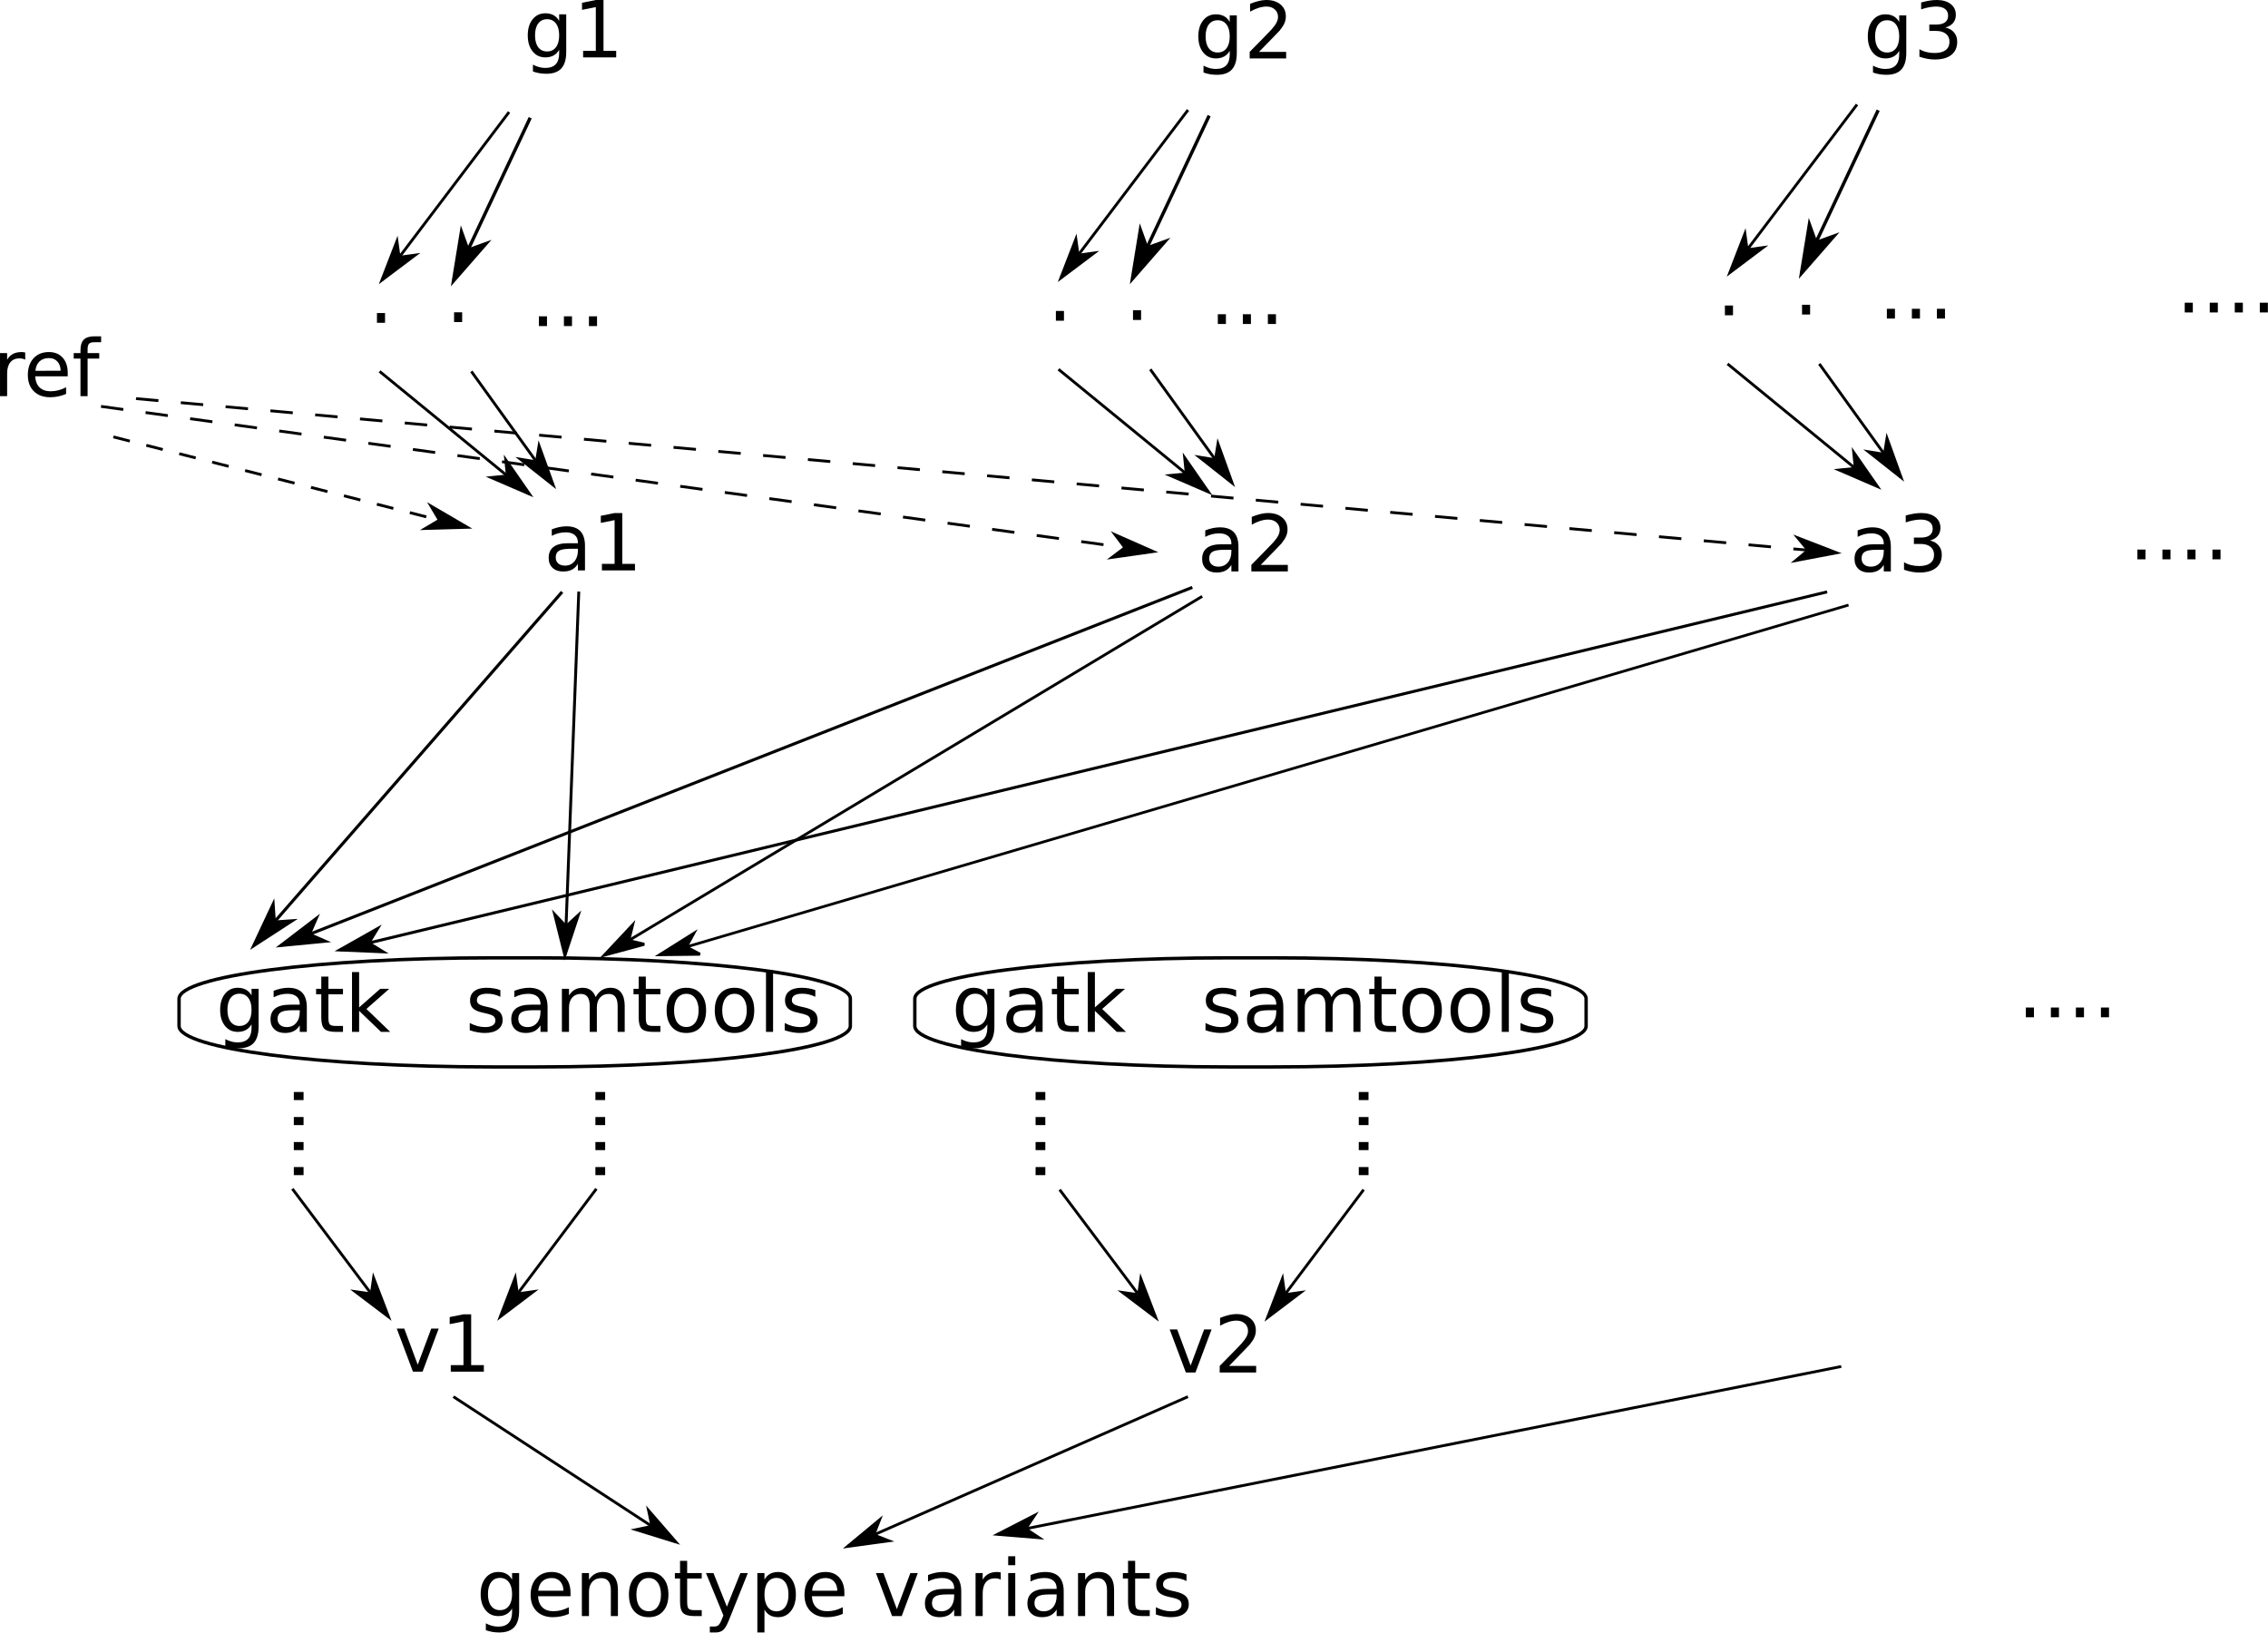
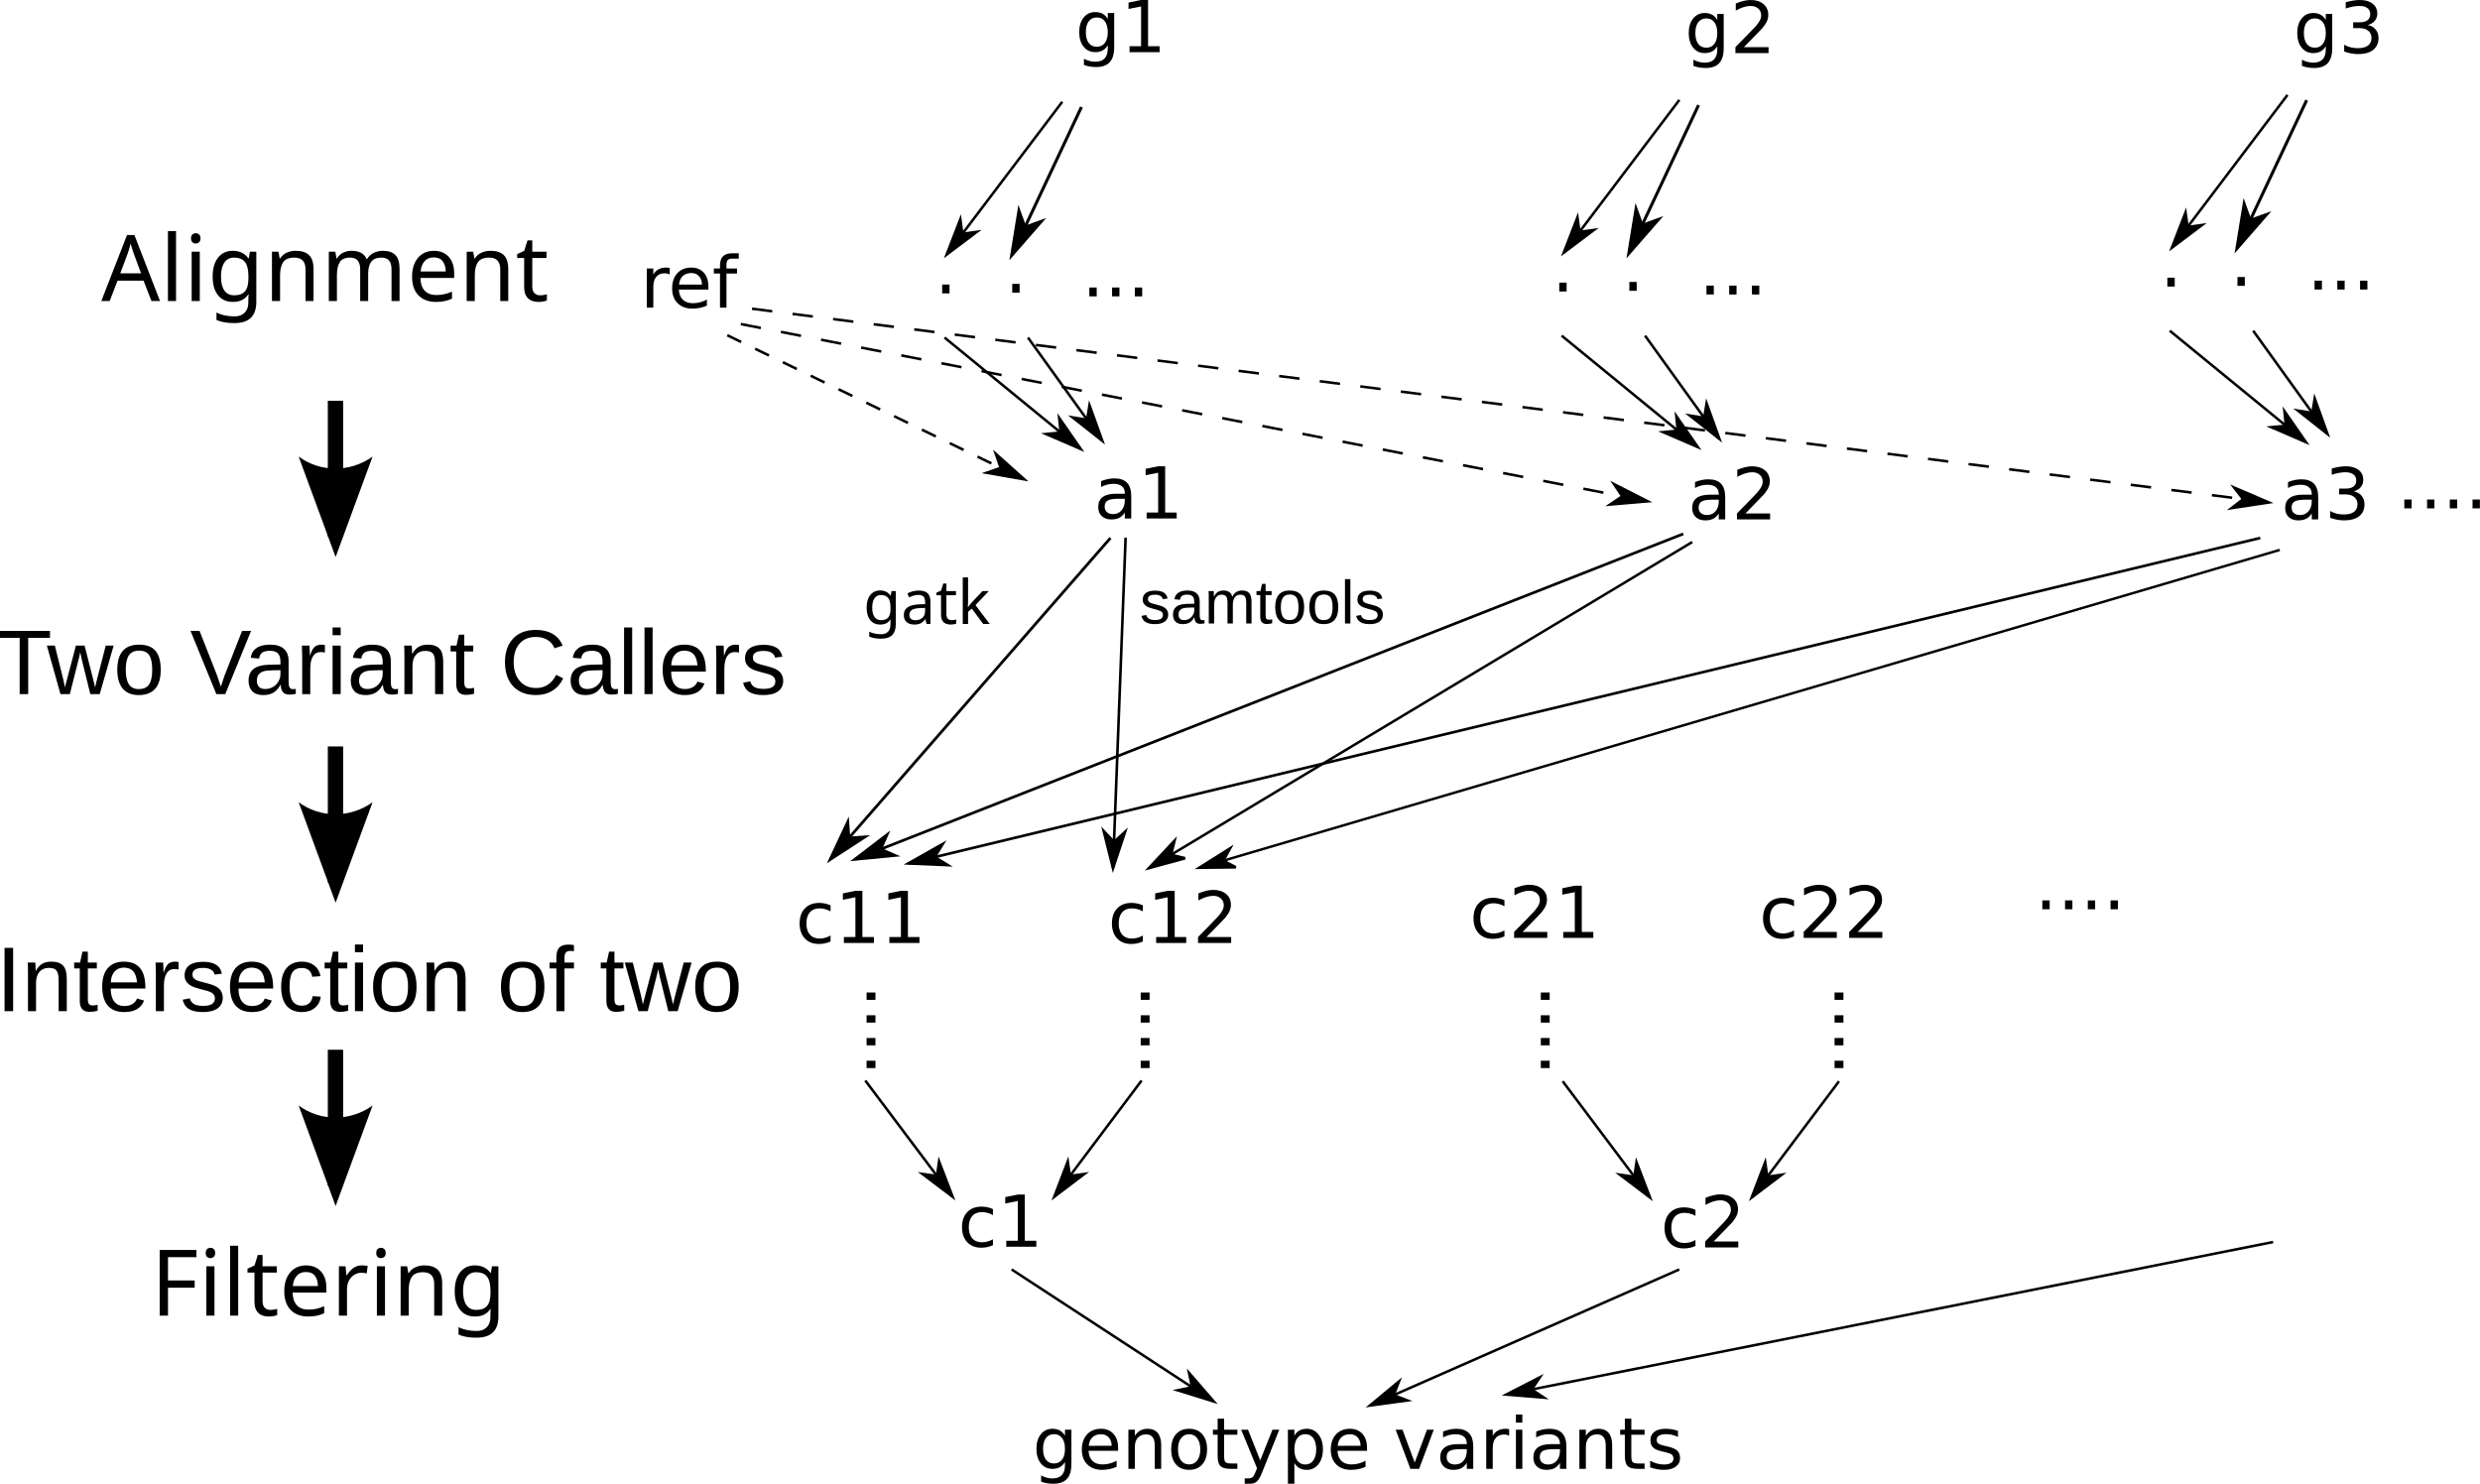
- <svg xmlns="http://www.w3.org/2000/svg" width="806.815" height="580.716" id="svg2" version="1.1">
+ <svg xmlns="http://www.w3.org/2000/svg" width="970.616" height="580.716" id="svg2" version="1.1">
  <defs id="defs4">
    <marker orient="auto" refY="0" refX="0" id="Arrow1Lend" style="overflow:visible">
      <path id="path3663" d="M 0,0 5,-5 -12.5,0 5,5 0,0 z" style="fill-rule:evenodd;stroke:#000000;stroke-width:1pt;marker-start:none" transform="matrix(-0.8,0,0,-0.8,-10,0)" />
    </marker>
    <marker orient="auto" refY="0" refX="0" id="Arrow1Lend-1" style="overflow:visible">
      <path id="path3663-4" d="M 0,0 5,-5 -12.5,0 5,5 0,0 z" style="fill-rule:evenodd;stroke:#000000;stroke-width:1pt;marker-start:none" transform="matrix(-0.8,0,0,-0.8,-10,0)" />
    </marker>
    <marker orient="auto" refY="0" refX="0" id="marker4772" style="overflow:visible">
      <path id="path4774" d="M 0,0 5,-5 -12.5,0 5,5 0,0 z" style="fill-rule:evenodd;stroke:#000000;stroke-width:1pt;marker-start:none" transform="matrix(-0.8,0,0,-0.8,-10,0)" />
    </marker>
    <marker orient="auto" refY="0" refX="0" id="marker4776" style="overflow:visible">
      <path id="path4778" d="M 0,0 5,-5 -12.5,0 5,5 0,0 z" style="fill-rule:evenodd;stroke:#000000;stroke-width:1pt;marker-start:none" transform="matrix(-0.8,0,0,-0.8,-10,0)" />
    </marker>
    <marker orient="auto" refY="0" refX="0" id="marker4780" style="overflow:visible">
      <path id="path4782" d="M 0,0 5,-5 -12.5,0 5,5 0,0 z" style="fill-rule:evenodd;stroke:#000000;stroke-width:1pt;marker-start:none" transform="matrix(-0.8,0,0,-0.8,-10,0)" />
    </marker>
    <marker orient="auto" refY="0" refX="0" id="Arrow1Lend-0" style="overflow:visible">
      <path id="path3663-40" d="M 0,0 5,-5 -12.5,0 5,5 0,0 z" style="fill-rule:evenodd;stroke:#000000;stroke-width:1pt;marker-start:none" transform="matrix(-0.8,0,0,-0.8,-10,0)" />
    </marker>
    <marker orient="auto" refY="0" refX="0" id="marker4772-6" style="overflow:visible">
      <path id="path4774-2" d="M 0,0 5,-5 -12.5,0 5,5 0,0 z" style="fill-rule:evenodd;stroke:#000000;stroke-width:1pt;marker-start:none" transform="matrix(-0.8,0,0,-0.8,-10,0)" />
    </marker>
    <marker orient="auto" refY="0" refX="0" id="marker4776-2" style="overflow:visible">
      <path id="path4778-7" d="M 0,0 5,-5 -12.5,0 5,5 0,0 z" style="fill-rule:evenodd;stroke:#000000;stroke-width:1pt;marker-start:none" transform="matrix(-0.8,0,0,-0.8,-10,0)" />
    </marker>
    <marker orient="auto" refY="0" refX="0" id="marker4780-2" style="overflow:visible">
      <path id="path4782-7" d="M 0,0 5,-5 -12.5,0 5,5 0,0 z" style="fill-rule:evenodd;stroke:#000000;stroke-width:1pt;marker-start:none" transform="matrix(-0.8,0,0,-0.8,-10,0)" />
    </marker>
    <marker orient="auto" refY="0" refX="0" id="marker4780-2-1" style="overflow:visible">
      <path id="path4782-7-7" d="M 0,0 5,-5 -12.5,0 5,5 0,0 z" style="fill-rule:evenodd;stroke:#000000;stroke-width:1pt;marker-start:none" transform="matrix(-0.8,0,0,-0.8,-10,0)" />
    </marker>
    <marker orient="auto" refY="0" refX="0" id="marker6186" style="overflow:visible">
      <path id="path6188" d="M 0,0 5,-5 -12.5,0 5,5 0,0 z" style="fill-rule:evenodd;stroke:#000000;stroke-width:1pt;marker-start:none" transform="matrix(-0.8,0,0,-0.8,-10,0)" />
    </marker>
    <marker orient="auto" refY="0" refX="0" id="marker6190" style="overflow:visible">
      <path id="path6192" d="M 0,0 5,-5 -12.5,0 5,5 0,0 z" style="fill-rule:evenodd;stroke:#000000;stroke-width:1pt;marker-start:none" transform="matrix(-0.8,0,0,-0.8,-10,0)" />
    </marker>
    <marker orient="auto" refY="0" refX="0" id="Arrow1Lend-3" style="overflow:visible">
      <path id="path3663-8" d="M 0,0 5,-5 -12.5,0 5,5 0,0 z" style="fill-rule:evenodd;stroke:#000000;stroke-width:1pt;marker-start:none" transform="matrix(-0.8,0,0,-0.8,-10,0)" />
    </marker>
    <marker orient="auto" refY="0" refX="0" id="Arrow1Lend-6" style="overflow:visible">
      <path id="path3663-1" d="M 0,0 5,-5 -12.5,0 5,5 0,0 z" style="fill-rule:evenodd;stroke:#000000;stroke-width:1pt;marker-start:none" transform="matrix(-0.8,0,0,-0.8,-10,0)" />
    </marker>
    <marker orient="auto" refY="0" refX="0" id="Arrow1Lend-11" style="overflow:visible">
      <path id="path3663-6" d="M 0,0 5,-5 -12.5,0 5,5 0,0 z" style="fill-rule:evenodd;stroke:#000000;stroke-width:1pt;marker-start:none" transform="matrix(-0.8,0,0,-0.8,-10,0)" />
    </marker>
    <marker orient="auto" refY="0" refX="0" id="marker6525" style="overflow:visible">
      <path id="path6527" d="M 0,0 5,-5 -12.5,0 5,5 0,0 z" style="fill-rule:evenodd;stroke:#000000;stroke-width:1pt;marker-start:none" transform="matrix(-0.8,0,0,-0.8,-10,0)" />
    </marker>
    <marker orient="auto" refY="0" refX="0" id="marker6525-5" style="overflow:visible">
      <path id="path6527-1" d="M 0,0 5,-5 -12.5,0 5,5 0,0 z" style="fill-rule:evenodd;stroke:#000000;stroke-width:1pt;marker-start:none" transform="matrix(-0.8,0,0,-0.8,-10,0)" />
    </marker>
+     <marker orient="auto" refY="0" refX="0" id="Arrow2Mend" style="overflow:visible">
+       <path id="path4763" style="font-size:12px;fill-rule:evenodd;stroke-width:0.625;stroke-linejoin:round" d="M 8.719,4.034 -2.207,0.016 8.719,-4.002 c -1.745,2.372 -1.735,5.617 -6e-7,8.035 z" transform="scale(-0.6,-0.6)" />
+     </marker>
+     <marker orient="auto" refY="0" refX="0" id="Arrow2Mend-3" style="overflow:visible">
+       <path id="path4763-1" style="font-size:12px;fill-rule:evenodd;stroke-width:0.625;stroke-linejoin:round" d="M 8.719,4.034 -2.207,0.016 8.719,-4.002 c -1.745,2.372 -1.735,5.617 -6e-7,8.035 z" transform="scale(-0.6,-0.6)" />
+     </marker>
+     <marker orient="auto" refY="0" refX="0" id="Arrow2Mend-5" style="overflow:visible">
+       <path id="path4763-5" style="font-size:12px;fill-rule:evenodd;stroke-width:0.625;stroke-linejoin:round" d="M 8.719,4.034 -2.207,0.016 8.719,-4.002 c -1.745,2.372 -1.735,5.617 -6e-7,8.035 z" transform="scale(-0.6,-0.6)" />
+     </marker>
  </defs>
-   <g id="layer1" transform="translate(361.0515,-303.0095)">
+   <g id="layer1" transform="translate(595.6923,-303.0095)">
    <text xml:space="preserve" style="font-size:28px;font-style:normal;font-weight:normal;fill:#000000;fill-opacity:1;stroke:none;font-family:Bitstream Vera Sans" x="-174.857" y="323.422" id="text2816">
      <tspan id="tspan2818" x="-174.857" y="323.422">g1</tspan>
    </text>
    <text xml:space="preserve" style="font-size:28px;font-style:normal;font-weight:normal;fill:#000000;fill-opacity:1;stroke:none;font-family:Bitstream Vera Sans" x="63.692" y="323.791" id="text2820">
      <tspan id="tspan2822" x="63.692" y="323.791">g2</tspan>
    </text>
    <text xml:space="preserve" style="font-size:28px;font-style:normal;font-weight:normal;fill:#000000;fill-opacity:1;stroke:none;font-family:Bitstream Vera Sans" x="-167.558" y="505.918" id="text2824">
      <tspan id="tspan2826" x="-167.558" y="505.918">a1</tspan>
    </text>
    <text xml:space="preserve" style="font-size:28px;font-style:normal;font-weight:normal;fill:#000000;fill-opacity:1;stroke:none;font-family:Bitstream Vera Sans" x="64.908" y="506.287" id="text2828">
      <tspan id="tspan2830" x="64.908" y="506.287">a2</tspan>
    </text>
    <text xml:space="preserve" style="font-size:28px;font-style:normal;font-weight:normal;fill:#000000;fill-opacity:1;stroke:none;font-family:Bitstream Vera Sans" x="-17.714" y="698.076" id="text2836">
      <tspan id="tspan2838" x="-17.714" y="698.076" />
    </text>
    <text xml:space="preserve" style="font-size:28px;font-style:normal;font-weight:normal;fill:#000000;fill-opacity:1;stroke:none;font-family:Bitstream Vera Sans" x="-191.604" y="877.901" id="text2844">
      <tspan id="tspan2846" x="-191.604" y="877.901">genotype variants</tspan>
    </text>
    <text xml:space="preserve" style="font-size:28px;font-style:normal;font-weight:normal;fill:#000000;fill-opacity:1;stroke:none;font-family:Bitstream Vera Sans" x="-49.318" y="826.801" id="text2848">
      <tspan id="tspan2850" x="-49.318" y="826.801" />
    </text>
    <text xml:space="preserve" style="font-size:28px;font-style:normal;font-weight:normal;fill:#000000;fill-opacity:1;stroke:none;font-family:Bitstream Vera Sans" x="-37.889" y="832.27" id="text2852">
      <tspan id="tspan2854" x="-37.889" y="832.27" />
    </text>
-     <text xml:space="preserve" style="font-size:28px;font-style:normal;font-weight:normal;fill:#000000;fill-opacity:1;stroke:none;font-family:Bitstream Vera Sans" x="-363.594" y="443.929" id="text2877">
-       <tspan id="tspan2879" x="-363.594" y="443.929">ref</tspan>
+     <text xml:space="preserve" style="font-size:28px;font-style:normal;font-weight:normal;fill:#000000;fill-opacity:1;stroke:none;font-family:Bitstream Vera Sans" x="-345.078" y="423.413" id="text2877">
+       <tspan id="tspan2879" x="-345.078" y="423.413">ref</tspan>
    </text>
    <text xml:space="preserve" style="font-size:28px;font-style:normal;font-weight:normal;fill:#000000;fill-opacity:1;stroke:none;font-family:Bitstream Vera Sans" x="301.852" y="323.791" id="text2834">
      <tspan id="tspan2836" x="301.852" y="323.791">g3</tspan>
    </text>
    <text xml:space="preserve" style="font-size:28px;font-style:normal;font-weight:normal;fill:#000000;fill-opacity:1;stroke:none;font-family:Bitstream Vera Sans" x="296.984" y="506.287" id="text2828-7">
      <tspan id="tspan2830-6" x="296.984" y="506.287">a3</tspan>
    </text>
-     <g id="g4743">
-       <g id="g4727">
-         <path style="fill:none;stroke:#000000;stroke-width:1px;stroke-linecap:butt;stroke-linejoin:miter;stroke-opacity:1;marker-end:url(#Arrow1Lend)" d="m -179.955,342.869 -45.161,59.677" id="path2863" />
-         <text xml:space="preserve" style="font-size:28px;font-style:normal;font-weight:normal;fill:#000000;fill-opacity:1;stroke:none;font-family:Bitstream Vera Sans" x="-229.955" y="417.837" id="text3647">
-           <tspan id="tspan3649" x="-229.955" y="417.837">.</tspan>
-           <tspan x="-229.955" y="452.837" id="tspan3653" />
-         </text>
-         <path style="fill:none;stroke:#000000;stroke-width:1.188px;stroke-linecap:butt;stroke-linejoin:miter;stroke-opacity:1;marker-end:url(#Arrow1Lend)" d="m -172.436,344.899 -27.231,57.876" id="path4105" />
-         <path style="fill:none;stroke:#000000;stroke-width:1px;stroke-linecap:butt;stroke-linejoin:miter;stroke-opacity:1;marker-end:url(#Arrow1Lend)" d="m -226.019,435.127 53.226,43.548" id="path4291" />
-         <path style="fill:none;stroke:#000000;stroke-width:1px;stroke-linecap:butt;stroke-linejoin:miter;stroke-opacity:1;marker-end:url(#Arrow1Lend)" d="m -193.374,435.127 29.032,40.323" id="path4477" />
-         <text xml:space="preserve" style="font-size:28px;font-style:normal;font-weight:normal;fill:#000000;fill-opacity:1;stroke:none;font-family:Bitstream Vera Sans" x="-202.52" y="417.573" id="text3647-9">
-           <tspan id="tspan3649-3" x="-202.52" y="417.573">.</tspan>
-           <tspan x="-202.52" y="452.573" id="tspan3653-3" />
-         </text>
-         <g id="g6533">
-           <path id="path2863-8" d="m -257.043,725.911 34.113,45.403" style="fill:none;stroke:#000000;stroke-width:1;stroke-linecap:butt;stroke-linejoin:miter;stroke-miterlimit:4;stroke-opacity:1;stroke-dasharray:none;marker-end:url(#Arrow1Lend)" />
-           <path id="path2863-8-2" d="m -148.898,725.911 -34.113,45.403" style="fill:none;stroke:#000000;stroke-width:1;stroke-linecap:butt;stroke-linejoin:miter;stroke-miterlimit:4;stroke-opacity:1;stroke-dasharray:none;marker-end:url(#Arrow1Lend)" />
-           <text id="text6507" y="790.951" x="-220.729" style="font-size:28px;font-style:normal;font-weight:normal;fill:#000000;fill-opacity:1;stroke:none;font-family:Bitstream Vera Sans" xml:space="preserve">
-             <tspan y="790.951" x="-220.729" id="tspan6509">v1</tspan>
-           </text>
-         </g>
-         <path style="fill:none;stroke:#000000;stroke-width:1;stroke-linecap:butt;stroke-linejoin:miter;stroke-miterlimit:4;stroke-opacity:1;stroke-dasharray:none;marker-end:url(#Arrow1Lend)" d="m 15.908,726.205 34.113,45.403" id="path2863-8-9" />
-         <path style="fill:none;stroke:#000000;stroke-width:1;stroke-linecap:butt;stroke-linejoin:miter;stroke-miterlimit:4;stroke-opacity:1;stroke-dasharray:none;marker-end:url(#Arrow1Lend)" d="M 124.053,726.205 89.94,771.608" id="path2863-8-2-1" />
-         <text xml:space="preserve" style="font-size:28px;font-style:normal;font-weight:normal;fill:#000000;fill-opacity:1;stroke:none;font-family:Bitstream Vera Sans" x="54.223" y="791.245" id="text6507-8">
-           <tspan id="tspan6509-7" x="54.223" y="791.245">v2</tspan>
-         </text>
-       </g>
-       <text transform="translate(-254.5999,303.0095)" id="text4739" y="115.989" x="82.258" style="font-size:28px;font-style:normal;font-weight:normal;fill:#000000;fill-opacity:1;stroke:none;font-family:Bitstream Vera Sans" xml:space="preserve">
-         <tspan y="115.989" x="82.258" id="tspan4741">...</tspan>
-       </text>
-     </g>
+     <path style="fill:none;stroke:#000000;stroke-width:1px;stroke-linecap:butt;stroke-linejoin:miter;stroke-opacity:1;marker-end:url(#Arrow1Lend)" d="m -179.955,342.869 -45.161,59.677" id="path2863" />
+     <text xml:space="preserve" style="font-size:28px;font-style:normal;font-weight:normal;fill:#000000;fill-opacity:1;stroke:none;font-family:Bitstream Vera Sans" x="-229.955" y="417.837" id="text3647">
+       <tspan id="tspan3649" x="-229.955" y="417.837">.</tspan>
+       <tspan x="-229.955" y="452.837" id="tspan3653" />
+     </text>
+     <path style="fill:none;stroke:#000000;stroke-width:1.188px;stroke-linecap:butt;stroke-linejoin:miter;stroke-opacity:1;marker-end:url(#Arrow1Lend)" d="m -172.436,344.899 -27.231,57.876" id="path4105" />
+     <path style="fill:none;stroke:#000000;stroke-width:1px;stroke-linecap:butt;stroke-linejoin:miter;stroke-opacity:1;marker-end:url(#Arrow1Lend)" d="m -226.019,435.127 53.226,43.548" id="path4291" />
+     <path style="fill:none;stroke:#000000;stroke-width:1px;stroke-linecap:butt;stroke-linejoin:miter;stroke-opacity:1;marker-end:url(#Arrow1Lend)" d="m -193.374,435.127 29.032,40.323" id="path4477" />
+     <text xml:space="preserve" style="font-size:28px;font-style:normal;font-weight:normal;fill:#000000;fill-opacity:1;stroke:none;font-family:Bitstream Vera Sans" x="-202.52" y="417.573" id="text3647-9">
+       <tspan id="tspan3649-3" x="-202.52" y="417.573">.</tspan>
+       <tspan x="-202.52" y="452.573" id="tspan3653-3" />
+     </text>
+     <g id="g6533">
+       <path id="path2863-8" d="m -257.043,725.911 34.113,45.403" style="fill:none;stroke:#000000;stroke-width:1;stroke-linecap:butt;stroke-linejoin:miter;stroke-miterlimit:4;stroke-opacity:1;stroke-dasharray:none;marker-end:url(#Arrow1Lend)" />
+       <path id="path2863-8-2" d="m -148.898,725.911 -34.113,45.403" style="fill:none;stroke:#000000;stroke-width:1;stroke-linecap:butt;stroke-linejoin:miter;stroke-miterlimit:4;stroke-opacity:1;stroke-dasharray:none;marker-end:url(#Arrow1Lend)" />
+       <text id="text6507" y="790.951" x="-220.729" style="font-size:28px;font-style:normal;font-weight:normal;fill:#000000;fill-opacity:1;stroke:none;font-family:Bitstream Vera Sans" xml:space="preserve">
+         <tspan y="790.951" x="-220.729" id="tspan6509">c1</tspan>
+       </text>
+     </g>
+     <path style="fill:none;stroke:#000000;stroke-width:1;stroke-linecap:butt;stroke-linejoin:miter;stroke-miterlimit:4;stroke-opacity:1;stroke-dasharray:none;marker-end:url(#Arrow1Lend)" d="m 15.908,726.205 34.113,45.403" id="path2863-8-9" />
+     <path style="fill:none;stroke:#000000;stroke-width:1;stroke-linecap:butt;stroke-linejoin:miter;stroke-miterlimit:4;stroke-opacity:1;stroke-dasharray:none;marker-end:url(#Arrow1Lend)" d="M 124.053,726.205 89.94,771.608" id="path2863-8-2-1" />
+     <text xml:space="preserve" style="font-size:28px;font-style:normal;font-weight:normal;fill:#000000;fill-opacity:1;stroke:none;font-family:Bitstream Vera Sans" x="54.223" y="791.245" id="text6507-8">
+       <tspan id="tspan6509-7" x="54.223" y="791.245">c2</tspan>
+     </text>
+     <text xml:space="preserve" style="font-size:40px;font-style:normal;font-weight:normal;line-height:125%;letter-spacing:0px;word-spacing:0px;fill:#000000;fill-opacity:1;stroke:none;font-family:Sans" x="-536.674" y="817.919" id="text3163">
+       <tspan id="tspan3165" x="-536.674" y="817.919" style="font-size:36px">Filtering</tspan>
+     </text>
+     <text xml:space="preserve" style="font-size:28px;font-style:normal;font-weight:normal;fill:#000000;fill-opacity:1;stroke:none;font-family:Bitstream Vera Sans" x="-172.342" y="418.998" id="text4739">
+       <tspan id="tspan4741" x="-172.342" y="418.998">...</tspan>
+     </text>
    <g transform="translate(241.5204,-0.741939)" id="g4743-6">
      <g id="g4727-0">
        <path style="fill:none;stroke:#000000;stroke-width:1px;stroke-linecap:butt;stroke-linejoin:miter;stroke-opacity:1;marker-end:url(#Arrow1Lend)" d="m -179.955,342.869 -45.161,59.677" id="path2863-7" />
        <text xml:space="preserve" style="font-size:28px;font-style:normal;font-weight:normal;fill:#000000;fill-opacity:1;stroke:none;font-family:Bitstream Vera Sans" x="-229.955" y="417.837" id="text3647-3">
          <tspan id="tspan3649-6" x="-229.955" y="417.837">.</tspan>
          <tspan x="-229.955" y="452.837" id="tspan3653-5" />
        </text>
        <path style="fill:none;stroke:#000000;stroke-width:1.188px;stroke-linecap:butt;stroke-linejoin:miter;stroke-opacity:1;marker-end:url(#Arrow1Lend)" d="m -172.436,344.899 -27.231,57.876" id="path4105-2" />
        <path style="fill:none;stroke:#000000;stroke-width:1px;stroke-linecap:butt;stroke-linejoin:miter;stroke-opacity:1;marker-end:url(#Arrow1Lend)" d="m -226.019,435.127 53.226,43.548" id="path4291-2" />
        <path style="fill:none;stroke:#000000;stroke-width:1px;stroke-linecap:butt;stroke-linejoin:miter;stroke-opacity:1;marker-end:url(#Arrow1Lend)" d="m -193.374,435.127 29.032,40.323" id="path4477-4" />
        <text xml:space="preserve" style="font-size:28px;font-style:normal;font-weight:normal;fill:#000000;fill-opacity:1;stroke:none;font-family:Bitstream Vera Sans" x="-202.52" y="417.573" id="text3647-9-3">
          <tspan id="tspan3649-3-9" x="-202.52" y="417.573">.</tspan>
          <tspan x="-202.52" y="452.573" id="tspan3653-3-6" />
        </text>
      </g>
      <text transform="translate(-254.5999,303.0095)" id="text4739-4" y="115.989" x="82.258" style="font-size:28px;font-style:normal;font-weight:normal;fill:#000000;fill-opacity:1;stroke:none;font-family:Bitstream Vera Sans" xml:space="preserve">
        <tspan y="115.989" x="82.258" id="tspan4741-6">...</tspan>
      </text>
    </g>
    <g transform="translate(479.5204,-2.677422)" id="g4743-5">
      <g id="g4727-1">
        <path style="fill:none;stroke:#000000;stroke-width:1px;stroke-linecap:butt;stroke-linejoin:miter;stroke-opacity:1;marker-end:url(#Arrow1Lend)" d="m -179.955,342.869 -45.161,59.677" id="path2863-9" />
        <text xml:space="preserve" style="font-size:28px;font-style:normal;font-weight:normal;fill:#000000;fill-opacity:1;stroke:none;font-family:Bitstream Vera Sans" x="-229.955" y="417.837" id="text3647-0">
          <tspan id="tspan3649-0" x="-229.955" y="417.837">.</tspan>
          <tspan x="-229.955" y="452.837" id="tspan3653-6" />
        </text>
        <path style="fill:none;stroke:#000000;stroke-width:1.188px;stroke-linecap:butt;stroke-linejoin:miter;stroke-opacity:1;marker-end:url(#Arrow1Lend)" d="m -172.436,344.899 -27.231,57.876" id="path4105-20" />
        <path style="fill:none;stroke:#000000;stroke-width:1px;stroke-linecap:butt;stroke-linejoin:miter;stroke-opacity:1;marker-end:url(#Arrow1Lend)" d="m -226.019,435.127 53.226,43.548" id="path4291-24" />
        <path style="fill:none;stroke:#000000;stroke-width:1px;stroke-linecap:butt;stroke-linejoin:miter;stroke-opacity:1;marker-end:url(#Arrow1Lend)" d="m -193.374,435.127 29.032,40.323" id="path4477-9" />
        <text xml:space="preserve" style="font-size:28px;font-style:normal;font-weight:normal;fill:#000000;fill-opacity:1;stroke:none;font-family:Bitstream Vera Sans" x="-202.52" y="417.573" id="text3647-9-9">
          <tspan id="tspan3649-3-95" x="-202.52" y="417.573">.</tspan>
          <tspan x="-202.52" y="452.573" id="tspan3653-3-0" />
        </text>
      </g>
      <text transform="translate(-254.5999,303.0095)" id="text4739-3" y="115.989" x="82.258" style="font-size:28px;font-style:normal;font-weight:normal;fill:#000000;fill-opacity:1;stroke:none;font-family:Bitstream Vera Sans" xml:space="preserve">
        <tspan y="115.989" x="82.258" id="tspan4741-7">...</tspan>
      </text>
    </g>
-     <text xml:space="preserve" style="font-size:28px;font-style:normal;font-weight:normal;fill:#000000;fill-opacity:1;stroke:none;font-family:Bitstream Vera Sans" x="667.742" y="111.15" id="text4900" transform="translate(-254.5999,303.0095)">
-       <tspan id="tspan4902" x="667.742" y="111.15">....</tspan>
-     </text>
-     <path style="fill:none;stroke:#000000;stroke-width:1.008;stroke-linecap:butt;stroke-linejoin:miter;stroke-miterlimit:4;stroke-opacity:1;stroke-dasharray:6.047, 6.047;stroke-dashoffset:0;marker-end:url(#marker4780-2)" d="m -320.725,458.421 125.799,32.142" id="path4904" />
-     <path style="fill:none;stroke:#000000;stroke-width:1;stroke-linecap:butt;stroke-linejoin:miter;stroke-miterlimit:4;stroke-opacity:1;stroke-dasharray:8, 8;stroke-dashoffset:0;marker-end:url(#marker4780-2)" d="M -325.116,447.579 49.078,499.192" id="path5106" />
-     <path style="fill:none;stroke:#000000;stroke-width:1;stroke-linecap:butt;stroke-linejoin:miter;stroke-miterlimit:4;stroke-opacity:1;stroke-dasharray:8, 8;stroke-dashoffset:0;marker-end:url(#marker4780-2)" d="M -58.065,141.795 546.774,196.634" id="path5308" transform="translate(-254.5999,303.0095)" />
+     <path style="fill:none;stroke:#000000;stroke-width:1.008;stroke-linecap:butt;stroke-linejoin:miter;stroke-miterlimit:4;stroke-opacity:1;stroke-dasharray:6.047, 6.047;stroke-dashoffset:0;marker-end:url(#marker4780-2)" d="m -311.048,434.228 116.121,56.335" id="path4904" />
+     <path style="fill:none;stroke:#000000;stroke-width:1;stroke-linecap:butt;stroke-linejoin:miter;stroke-miterlimit:4;stroke-opacity:1;stroke-dasharray:8, 8;stroke-dashoffset:0;marker-end:url(#marker4780-2)" d="M -305.761,429.837 49.078,499.192" id="path5106" />
+     <path style="fill:none;stroke:#000000;stroke-width:1;stroke-linecap:butt;stroke-linejoin:miter;stroke-miterlimit:4;stroke-opacity:1;stroke-dasharray:8, 8;stroke-dashoffset:0;marker-end:url(#marker4780-2)" d="M -46.774,120.827 546.774,196.634" id="path5308" transform="translate(-254.5999,303.0095)" />
    <g id="g6116">
      <path id="path5510" d="M -161.099,513.579 -270.682,639.291" style="fill:none;stroke:#000000;stroke-width:1.094px;stroke-linecap:butt;stroke-linejoin:miter;stroke-opacity:1;marker-end:url(#marker4780-2)" />
      <path id="path5712" d="M 63.107,511.954 -261.017,639.303" style="fill:none;stroke:#000000;stroke-width:1.07px;stroke-linecap:butt;stroke-linejoin:miter;stroke-opacity:1;marker-end:url(#marker4780-2)" />
      <path id="path5914" d="M 288.928,513.552 -240.063,640.917" style="fill:none;stroke:#000000;stroke-width:1.042px;stroke-linecap:butt;stroke-linejoin:miter;stroke-opacity:1;marker-end:url(#marker4780-2)" />
    </g>
    <g transform="matrix(0.9395892,0,0,0.9259324,120.2278,54.01904)" id="g6116-1">
      <g id="g6225">
        <path style="fill:none;stroke:#000000;stroke-width:1.094px;stroke-linecap:butt;stroke-linejoin:miter;stroke-opacity:1;marker-end:url(#marker4780-2)" d="m -293.087,496.179 -5.25,139.609" id="path5510-2" />
        <path style="fill:none;stroke:#000000;stroke-width:1.07px;stroke-linecap:butt;stroke-linejoin:miter;stroke-opacity:1;marker-end:url(#marker4780-2)" d="M -57.055,498.018 -283.332,635.819" id="path5712-8" />
        <path style="fill:none;stroke:#000000;stroke-width:1.042px;stroke-linecap:butt;stroke-linejoin:miter;stroke-opacity:1;marker-end:url(#marker4780-2)" d="m 187.648,501.359 -450.027,134.332" id="path5914-4" />
      </g>
    </g>
-     <text xml:space="preserve" style="font-size:28px;font-style:normal;font-weight:normal;fill:#000000;fill-opacity:1;stroke:none;font-family:Bitstream Vera Sans" x="396.302" y="501.978" id="text4900-9">
-       <tspan id="tspan4902-0" x="396.302" y="501.978">....</tspan>
-     </text>
-     <text xml:space="preserve" style="font-size:28px;font-style:normal;font-weight:normal;fill:#000000;fill-opacity:1;stroke:none;font-family:Bitstream Vera Sans" x="356.625" y="664.881" id="text4900-4">
-       <tspan id="tspan4902-3" x="356.625" y="664.881">....</tspan>
-     </text>
-     <g id="g6321" transform="translate(0,1.8179417e-6)">
+     <text xml:space="preserve" style="font-size:28px;font-style:normal;font-weight:normal;fill:#000000;fill-opacity:1;stroke:none;font-family:Bitstream Vera Sans" x="342.302" y="501.978" id="text4900-9">
+       <tspan id="tspan4902-0" x="342.302" y="501.978">....</tspan>
+     </text>
+     <text xml:space="preserve" style="font-size:28px;font-style:normal;font-weight:normal;fill:#000000;fill-opacity:1;stroke:none;font-family:Bitstream Vera Sans" x="200.625" y="658.881" id="text4900-4">
+       <tspan id="tspan4902-3" x="200.625" y="658.881">....</tspan>
+     </text>
+     <g id="g6321" transform="translate(0,2.000002)">
      <text id="text2832" y="670.076" x="-284.286" style="font-size:28px;font-style:normal;font-weight:normal;fill:#000000;fill-opacity:1;stroke:none;font-family:Bitstream Vera Sans" xml:space="preserve">
-         <tspan y="670.076" x="-284.286" id="tspan2834">gatk   samtools</tspan>
-       </text>
-       <rect ry="14.552" rx="111.334" y="643.742" x="-297.357" height="38.804" width="238.804" id="rect6319" style="fill:none;stroke:#000000;stroke-width:1.205;stroke-miterlimit:4;stroke-opacity:1;stroke-dasharray:none" />
-     </g>
-     <g transform="translate(261.7419,1.8179417e-6)" id="g6321-2">
+         <tspan y="670.076" x="-284.286" id="tspan2834">c11        c12</tspan>
+       </text>
+     </g>
+     <g transform="translate(263.7419,1.8179418e-6)" id="g6321-2">
      <text id="text2832-5" y="670.076" x="-284.286" style="font-size:28px;font-style:normal;font-weight:normal;fill:#000000;fill-opacity:1;stroke:none;font-family:Bitstream Vera Sans" xml:space="preserve">
-         <tspan y="670.076" x="-284.286" id="tspan2834-6">gatk   samtools</tspan>
-       </text>
-       <rect ry="14.552" rx="111.334" y="643.742" x="-297.357" height="38.804" width="238.804" id="rect6319-8" style="fill:none;stroke:#000000;stroke-width:1.205;stroke-miterlimit:4;stroke-opacity:1;stroke-dasharray:none" />
+         <tspan y="670.076" x="-284.286" id="tspan2834-6">c21       c22</tspan>
+       </text>
    </g>
    <text xml:space="preserve" style="font-size:28px;font-style:normal;font-weight:normal;fill:#000000;fill-opacity:1;stroke:none;font-family:Bitstream Vera Sans" x="688.466" y="256.53" id="text4900-4-2" transform="matrix(0,1,-1,0,0,0)">
      <tspan id="tspan4902-3-8" x="688.466" y="256.53">....</tspan>
    </text>
    <text xml:space="preserve" style="font-size:28px;font-style:normal;font-weight:normal;fill:#000000;fill-opacity:1;stroke:none;font-family:Bitstream Vera Sans" x="688.466" y="149.239" id="text4900-4-2-2" transform="matrix(0,1,-1,0,0,0)">
      <tspan id="tspan4902-3-8-0" x="688.466" y="149.239">....</tspan>
    </text>
    <text xml:space="preserve" style="font-size:28px;font-style:normal;font-weight:normal;fill:#000000;fill-opacity:1;stroke:none;font-family:Bitstream Vera Sans" x="688.466" y="-7.341" id="text4900-4-2-0" transform="matrix(0,1,-1,0,0,0)">
      <tspan id="tspan4902-3-8-1" x="688.466" y="-7.341">....</tspan>
    </text>
    <text xml:space="preserve" style="font-size:28px;font-style:normal;font-weight:normal;fill:#000000;fill-opacity:1;stroke:none;font-family:Bitstream Vera Sans" x="688.466" y="-122.309" id="text4900-4-2-6" transform="matrix(0,1,-1,0,0,0)">
      <tspan id="tspan4902-3-8-3" x="688.466" y="-122.309">....</tspan>
    </text>
    <path style="fill:none;stroke:#000000;stroke-width:1px;stroke-linecap:butt;stroke-linejoin:miter;stroke-opacity:1;marker-end:url(#marker6525)" d="m 161.29,496.845 79.032,51.613" id="path6562" transform="translate(-361.0515,303.0095)" />
    <path style="fill:none;stroke:#000000;stroke-width:1px;stroke-linecap:butt;stroke-linejoin:miter;stroke-opacity:1;marker-end:url(#marker6525)" d="M 422.581,496.845 301.613,550.07" id="path6778" transform="translate(-361.0515,303.0095)" />
    <path style="fill:none;stroke:#000000;stroke-width:1px;stroke-linecap:butt;stroke-linejoin:miter;stroke-opacity:1;marker-end:url(#marker6525)" d="M 293.949,789.112 -6.051,848.79" id="path6778-6" />
+     <text xml:space="preserve" style="font-size:40px;font-style:normal;font-weight:normal;line-height:125%;letter-spacing:0px;word-spacing:0px;fill:#000000;fill-opacity:1;stroke:none;font-family:Sans" x="-556.036" y="420.822" id="text3143">
+       <tspan id="tspan3145" x="-556.036" y="420.822" style="font-size:36px">Alignment</tspan>
+     </text>
+     <text xml:space="preserve" style="font-size:40px;font-style:normal;font-weight:normal;line-height:125%;letter-spacing:0px;word-spacing:0px;fill:#000000;fill-opacity:1;stroke:none;font-family:Sans" x="-604.342" y="724.886" id="text3153">
+       <tspan id="tspan3155" x="-604.342" y="724.886" />
+     </text>
+     <text xml:space="preserve" style="font-size:40px;font-style:normal;font-weight:normal;line-height:125%;letter-spacing:0px;word-spacing:0px;fill:#000000;fill-opacity:1;stroke:none;font-family:Sans" x="-257.826" y="547.22" id="text3157">
+       <tspan id="tspan3159" x="-257.826" y="547.22" style="font-size:24px">gatk</tspan>
+     </text>
+     <text xml:space="preserve" style="font-size:36px;font-style:normal;font-variant:normal;font-weight:normal;font-stretch:normal;line-height:125%;letter-spacing:0px;word-spacing:0px;fill:#000000;fill-opacity:1;stroke:none;font-family:Arial;-inkscape-font-specification:Arial" x="-597.31" y="574.693" id="text3154">
+       <tspan id="tspan3156" x="-597.31" y="574.693">Two Variant Callers</tspan>
+     </text>
+     <path style="fill:#000000;fill-rule:evenodd;stroke:#000000;stroke-width:6;stroke-miterlimit:4;stroke-opacity:1;stroke-dasharray:none;marker-end:url(#Arrow2Mend)" d="m -464.398,459.865 0,53.226" id="path4500-5" />
+     <path style="fill:#000000;fill-rule:evenodd;stroke:#000000;stroke-width:6;stroke-miterlimit:4;stroke-opacity:1;stroke-dasharray:none;marker-end:url(#Arrow2Mend)" d="m -464.398,595.155 0,53.226" id="path4500-5-8" />
+     <text xml:space="preserve" style="font-size:36px;font-style:normal;font-variant:normal;font-weight:normal;font-stretch:normal;line-height:125%;letter-spacing:0px;word-spacing:0px;fill:#000000;fill-opacity:1;stroke:none;font-family:Arial;-inkscape-font-specification:Arial" x="-149.628" y="547.048" id="text3155">
+       <tspan id="tspan3157" x="-149.628" y="547.048" style="font-size:24px">samtools</tspan>
+     </text>
+     <text xml:space="preserve" style="font-size:36px;font-style:normal;font-variant:normal;font-weight:normal;font-stretch:normal;line-height:125%;letter-spacing:0px;word-spacing:0px;fill:#000000;fill-opacity:1;stroke:none;font-family:Arial;-inkscape-font-specification:Arial" x="-597.241" y="698.757" id="text3159">
+       <tspan id="tspan3161" x="-597.241" y="698.757">Intersection of two</tspan>
+     </text>
+     <path style="fill:#000000;fill-rule:evenodd;stroke:#000000;stroke-width:6;stroke-miterlimit:4;stroke-opacity:1;stroke-dasharray:none;marker-end:url(#Arrow2Mend)" d="m -464.398,713.865 0,53.226" id="path4500-5-8-9" />
  </g>
</svg>
